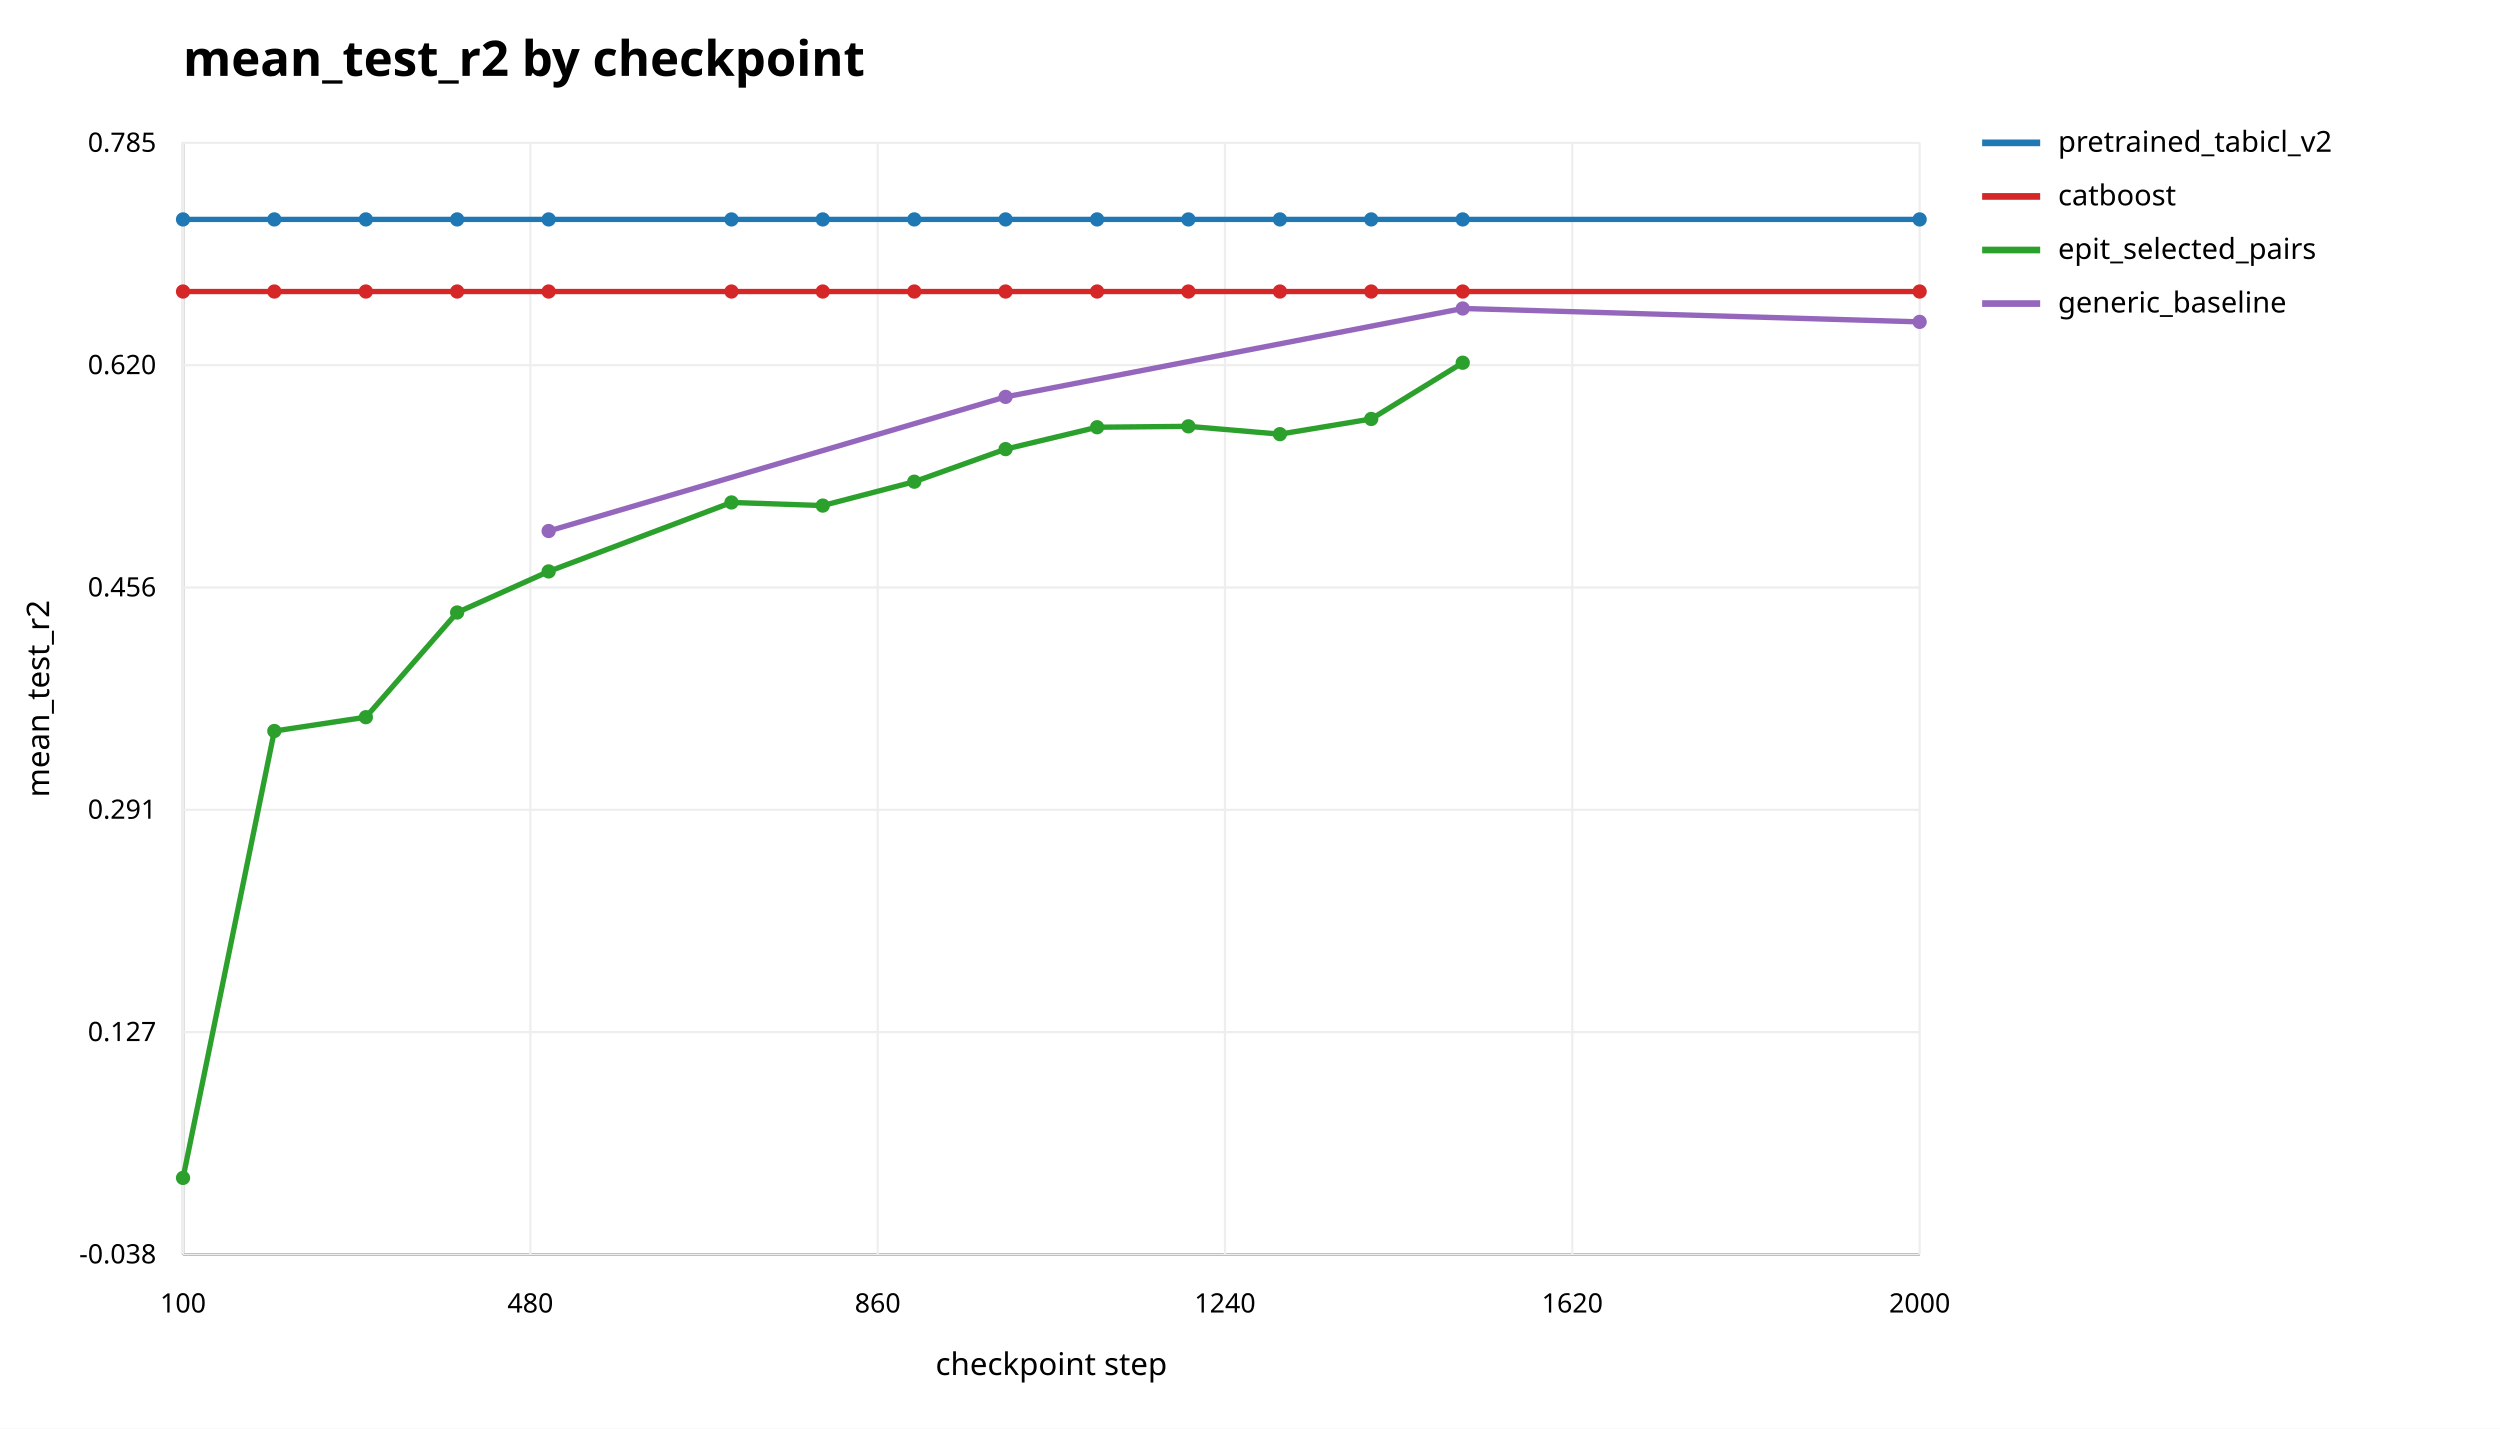
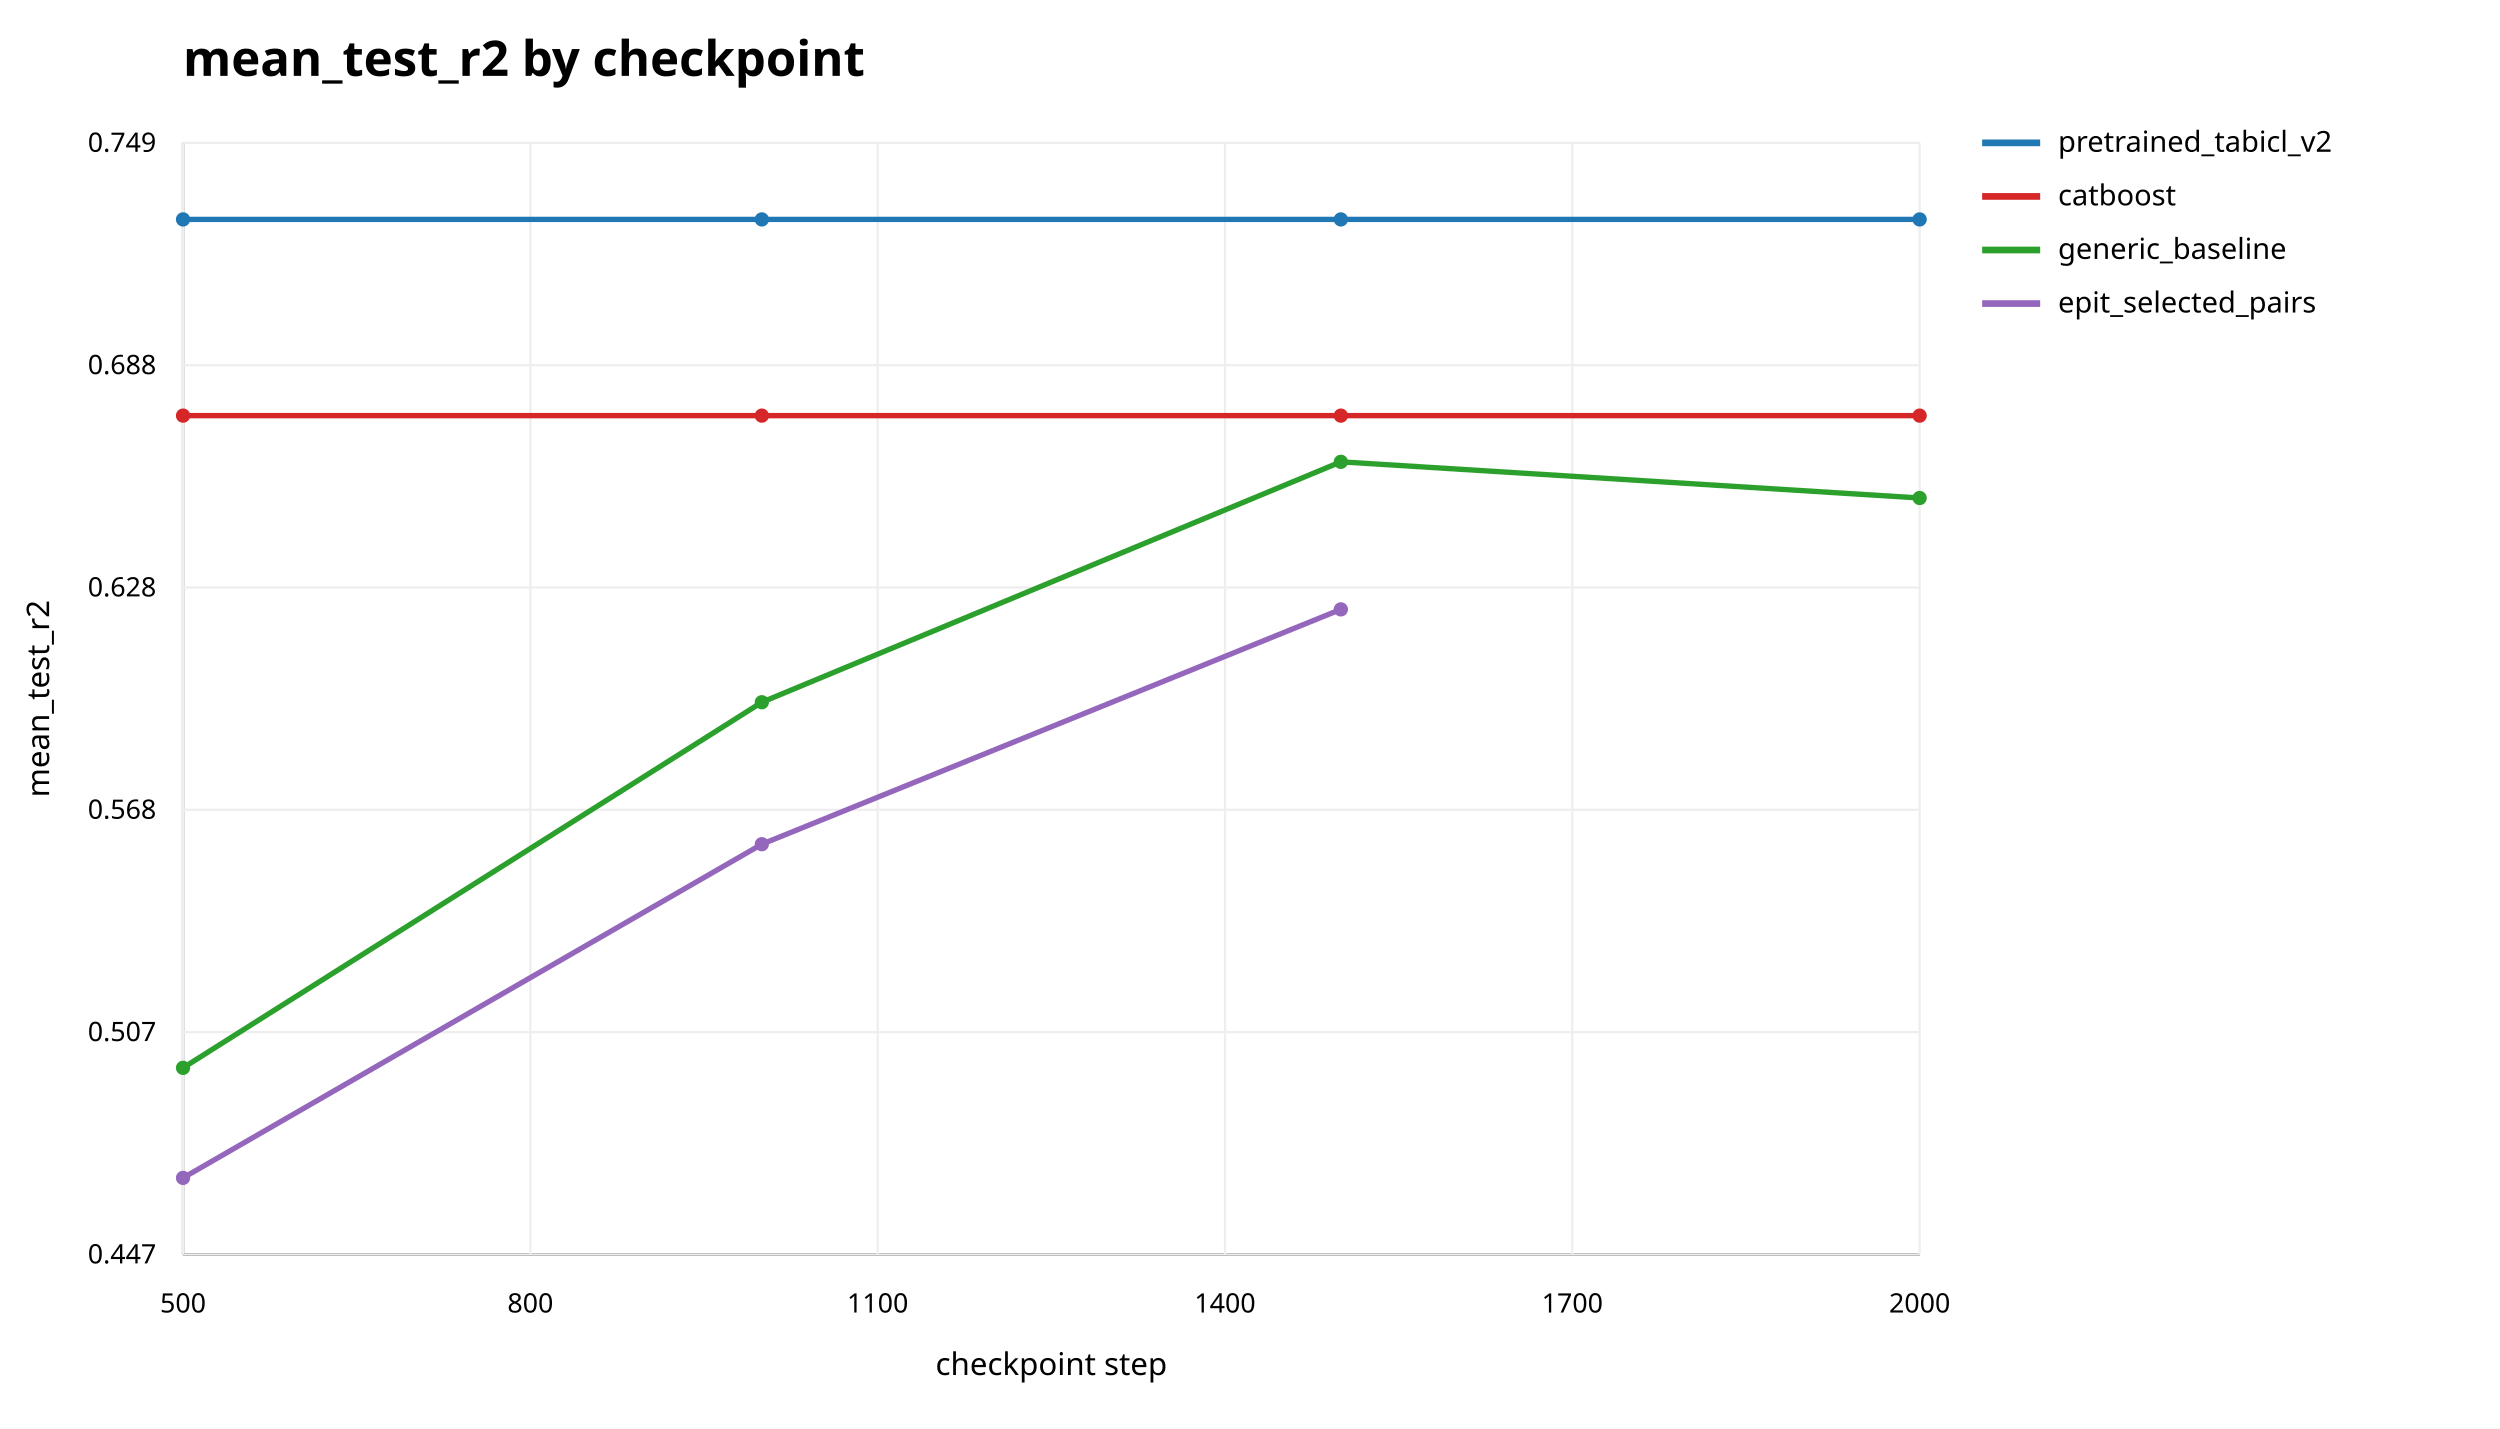
<svg xmlns="http://www.w3.org/2000/svg" width="1120" height="640" viewBox="0 0 1120 640">
  <rect width="1120" height="640" fill="white" />
  <text x="82" y="34" font-size="22" font-family="sans-serif" font-weight="700">mean_test_r2 by checkpoint</text>
  <line x1="82" y1="562" x2="860" y2="562" stroke="#222" />
  <line x1="82" y1="64" x2="82" y2="562" stroke="#222" />
  <line x1="82.0" y1="64" x2="82.0" y2="562" stroke="#eeeeee" />
  <line x1="82" y1="562.0" x2="860" y2="562.0" stroke="#eeeeee" />
-   <text x="82.0" y="588" text-anchor="middle" font-size="12" font-family="sans-serif">100</text>
-   <text x="70" y="566.0" text-anchor="end" font-size="12" font-family="sans-serif">-0.038</text>
+   <text x="82.0" y="588" text-anchor="middle" font-size="12" font-family="sans-serif">500</text>
+   <text x="70" y="566.0" text-anchor="end" font-size="12" font-family="sans-serif">0.447</text>
  <line x1="237.6" y1="64" x2="237.6" y2="562" stroke="#eeeeee" />
  <line x1="82" y1="462.4" x2="860" y2="462.4" stroke="#eeeeee" />
-   <text x="237.6" y="588" text-anchor="middle" font-size="12" font-family="sans-serif">480</text>
-   <text x="70" y="466.4" text-anchor="end" font-size="12" font-family="sans-serif">0.127</text>
+   <text x="237.6" y="588" text-anchor="middle" font-size="12" font-family="sans-serif">800</text>
+   <text x="70" y="466.4" text-anchor="end" font-size="12" font-family="sans-serif">0.507</text>
  <line x1="393.2" y1="64" x2="393.2" y2="562" stroke="#eeeeee" />
  <line x1="82" y1="362.8" x2="860" y2="362.8" stroke="#eeeeee" />
-   <text x="393.2" y="588" text-anchor="middle" font-size="12" font-family="sans-serif">860</text>
-   <text x="70" y="366.8" text-anchor="end" font-size="12" font-family="sans-serif">0.291</text>
+   <text x="393.2" y="588" text-anchor="middle" font-size="12" font-family="sans-serif">1100</text>
+   <text x="70" y="366.8" text-anchor="end" font-size="12" font-family="sans-serif">0.568</text>
  <line x1="548.8" y1="64" x2="548.8" y2="562" stroke="#eeeeee" />
  <line x1="82" y1="263.2" x2="860" y2="263.2" stroke="#eeeeee" />
-   <text x="548.8" y="588" text-anchor="middle" font-size="12" font-family="sans-serif">1240</text>
-   <text x="70" y="267.2" text-anchor="end" font-size="12" font-family="sans-serif">0.456</text>
+   <text x="548.8" y="588" text-anchor="middle" font-size="12" font-family="sans-serif">1400</text>
+   <text x="70" y="267.2" text-anchor="end" font-size="12" font-family="sans-serif">0.628</text>
  <line x1="704.4" y1="64" x2="704.4" y2="562" stroke="#eeeeee" />
  <line x1="82" y1="163.6" x2="860" y2="163.6" stroke="#eeeeee" />
-   <text x="704.4" y="588" text-anchor="middle" font-size="12" font-family="sans-serif">1620</text>
-   <text x="70" y="167.6" text-anchor="end" font-size="12" font-family="sans-serif">0.620</text>
+   <text x="704.4" y="588" text-anchor="middle" font-size="12" font-family="sans-serif">1700</text>
+   <text x="70" y="167.6" text-anchor="end" font-size="12" font-family="sans-serif">0.688</text>
  <line x1="860.0" y1="64" x2="860.0" y2="562" stroke="#eeeeee" />
  <line x1="82" y1="64.0" x2="860" y2="64.0" stroke="#eeeeee" />
  <text x="860.0" y="588" text-anchor="middle" font-size="12" font-family="sans-serif">2000</text>
-   <text x="70" y="68.0" text-anchor="end" font-size="12" font-family="sans-serif">0.785</text>
+   <text x="70" y="68.0" text-anchor="end" font-size="12" font-family="sans-serif">0.749</text>
  <text x="471.0" y="616" text-anchor="middle" font-size="14" font-family="sans-serif">checkpoint step</text>
  <text x="22" y="313.0" transform="rotate(-90 22 313.0)" text-anchor="middle" font-size="14" font-family="sans-serif">mean_test_r2</text>
-   <polyline points="82.0,98.3 122.9,98.3 163.9,98.3 204.8,98.3 245.8,98.3 327.7,98.3 368.6,98.3 409.6,98.3 450.5,98.3 491.5,98.3 532.4,98.3 573.4,98.3 614.3,98.3 655.3,98.3 860.0,98.3" fill="none" stroke="#1f77b4" stroke-width="2.4" stroke-linejoin="round" stroke-linecap="round" />
+   <polyline points="82.0,98.3 341.3,98.3 600.7,98.3 860.0,98.3" fill="none" stroke="#1f77b4" stroke-width="2.4" stroke-linejoin="round" stroke-linecap="round" />
  <circle cx="82.0" cy="98.3" r="3.2" fill="#1f77b4" />
-   <circle cx="122.9" cy="98.3" r="3.2" fill="#1f77b4" />
-   <circle cx="163.9" cy="98.3" r="3.2" fill="#1f77b4" />
-   <circle cx="204.8" cy="98.3" r="3.2" fill="#1f77b4" />
-   <circle cx="245.8" cy="98.3" r="3.2" fill="#1f77b4" />
-   <circle cx="327.7" cy="98.3" r="3.2" fill="#1f77b4" />
-   <circle cx="368.6" cy="98.3" r="3.2" fill="#1f77b4" />
-   <circle cx="409.6" cy="98.3" r="3.2" fill="#1f77b4" />
-   <circle cx="450.5" cy="98.3" r="3.2" fill="#1f77b4" />
-   <circle cx="491.5" cy="98.3" r="3.2" fill="#1f77b4" />
-   <circle cx="532.4" cy="98.3" r="3.2" fill="#1f77b4" />
-   <circle cx="573.4" cy="98.3" r="3.2" fill="#1f77b4" />
-   <circle cx="614.3" cy="98.3" r="3.2" fill="#1f77b4" />
-   <circle cx="655.3" cy="98.3" r="3.2" fill="#1f77b4" />
+   <circle cx="341.3" cy="98.3" r="3.2" fill="#1f77b4" />
+   <circle cx="600.7" cy="98.3" r="3.2" fill="#1f77b4" />
  <circle cx="860.0" cy="98.3" r="3.2" fill="#1f77b4" />
  <line x1="888" y1="64" x2="914" y2="64" stroke="#1f77b4" stroke-width="3" />
  <text x="922" y="68" font-size="13" font-family="sans-serif">pretrained_tabicl_v2</text>
-   <polyline points="82.0,130.6 122.9,130.6 163.9,130.6 204.8,130.6 245.8,130.6 327.7,130.6 368.6,130.6 409.6,130.6 450.5,130.6 491.5,130.6 532.4,130.6 573.4,130.6 614.3,130.6 655.3,130.6 860.0,130.6" fill="none" stroke="#d62728" stroke-width="2.4" stroke-linejoin="round" stroke-linecap="round" />
-   <circle cx="82.0" cy="130.6" r="3.2" fill="#d62728" />
-   <circle cx="122.9" cy="130.6" r="3.2" fill="#d62728" />
-   <circle cx="163.9" cy="130.6" r="3.2" fill="#d62728" />
-   <circle cx="204.8" cy="130.6" r="3.2" fill="#d62728" />
-   <circle cx="245.8" cy="130.6" r="3.2" fill="#d62728" />
-   <circle cx="327.7" cy="130.6" r="3.2" fill="#d62728" />
-   <circle cx="368.6" cy="130.6" r="3.2" fill="#d62728" />
-   <circle cx="409.6" cy="130.6" r="3.2" fill="#d62728" />
-   <circle cx="450.5" cy="130.6" r="3.2" fill="#d62728" />
-   <circle cx="491.5" cy="130.6" r="3.2" fill="#d62728" />
-   <circle cx="532.4" cy="130.6" r="3.2" fill="#d62728" />
-   <circle cx="573.4" cy="130.6" r="3.2" fill="#d62728" />
-   <circle cx="614.3" cy="130.6" r="3.2" fill="#d62728" />
-   <circle cx="655.3" cy="130.6" r="3.2" fill="#d62728" />
-   <circle cx="860.0" cy="130.6" r="3.2" fill="#d62728" />
+   <polyline points="82.0,186.2 341.3,186.2 600.7,186.2 860.0,186.2" fill="none" stroke="#d62728" stroke-width="2.4" stroke-linejoin="round" stroke-linecap="round" />
+   <circle cx="82.0" cy="186.2" r="3.2" fill="#d62728" />
+   <circle cx="341.3" cy="186.2" r="3.2" fill="#d62728" />
+   <circle cx="600.7" cy="186.2" r="3.2" fill="#d62728" />
+   <circle cx="860.0" cy="186.2" r="3.2" fill="#d62728" />
  <line x1="888" y1="88" x2="914" y2="88" stroke="#d62728" stroke-width="3" />
  <text x="922" y="92" font-size="13" font-family="sans-serif">catboost</text>
-   <polyline points="82.0,527.7 122.9,327.5 163.9,321.3 204.8,274.4 245.8,256.0 327.7,225.1 368.6,226.5 409.6,215.8 450.5,201.2 491.5,191.4 532.4,191.0 573.4,194.5 614.3,187.7 655.3,162.5" fill="none" stroke="#2ca02c" stroke-width="2.4" stroke-linejoin="round" stroke-linecap="round" />
-   <circle cx="82.0" cy="527.7" r="3.2" fill="#2ca02c" />
-   <circle cx="122.9" cy="327.5" r="3.2" fill="#2ca02c" />
-   <circle cx="163.9" cy="321.3" r="3.2" fill="#2ca02c" />
-   <circle cx="204.8" cy="274.4" r="3.2" fill="#2ca02c" />
-   <circle cx="245.8" cy="256.0" r="3.2" fill="#2ca02c" />
-   <circle cx="327.7" cy="225.1" r="3.2" fill="#2ca02c" />
-   <circle cx="368.6" cy="226.5" r="3.2" fill="#2ca02c" />
-   <circle cx="409.6" cy="215.8" r="3.2" fill="#2ca02c" />
-   <circle cx="450.5" cy="201.2" r="3.2" fill="#2ca02c" />
-   <circle cx="491.5" cy="191.4" r="3.2" fill="#2ca02c" />
-   <circle cx="532.4" cy="191.0" r="3.2" fill="#2ca02c" />
-   <circle cx="573.4" cy="194.5" r="3.2" fill="#2ca02c" />
-   <circle cx="614.3" cy="187.7" r="3.2" fill="#2ca02c" />
-   <circle cx="655.3" cy="162.5" r="3.2" fill="#2ca02c" />
+   <polyline points="82.0,478.4 341.3,314.6 600.7,206.9 860.0,223.1" fill="none" stroke="#2ca02c" stroke-width="2.4" stroke-linejoin="round" stroke-linecap="round" />
+   <circle cx="82.0" cy="478.4" r="3.2" fill="#2ca02c" />
+   <circle cx="341.3" cy="314.6" r="3.2" fill="#2ca02c" />
+   <circle cx="600.7" cy="206.9" r="3.2" fill="#2ca02c" />
+   <circle cx="860.0" cy="223.1" r="3.2" fill="#2ca02c" />
  <line x1="888" y1="112" x2="914" y2="112" stroke="#2ca02c" stroke-width="3" />
-   <text x="922" y="116" font-size="13" font-family="sans-serif">epit_selected_pairs</text>
-   <polyline points="245.8,237.9 450.5,177.8 655.3,138.2 860.0,144.2" fill="none" stroke="#9467bd" stroke-width="2.4" stroke-linejoin="round" stroke-linecap="round" />
-   <circle cx="245.8" cy="237.9" r="3.2" fill="#9467bd" />
-   <circle cx="450.5" cy="177.8" r="3.2" fill="#9467bd" />
-   <circle cx="655.3" cy="138.2" r="3.2" fill="#9467bd" />
-   <circle cx="860.0" cy="144.2" r="3.2" fill="#9467bd" />
+   <text x="922" y="116" font-size="13" font-family="sans-serif">generic_baseline</text>
+   <polyline points="82.0,527.7 341.3,378.2 600.7,273.0" fill="none" stroke="#9467bd" stroke-width="2.4" stroke-linejoin="round" stroke-linecap="round" />
+   <circle cx="82.0" cy="527.7" r="3.2" fill="#9467bd" />
+   <circle cx="341.3" cy="378.2" r="3.2" fill="#9467bd" />
+   <circle cx="600.7" cy="273.0" r="3.2" fill="#9467bd" />
  <line x1="888" y1="136" x2="914" y2="136" stroke="#9467bd" stroke-width="3" />
-   <text x="922" y="140" font-size="13" font-family="sans-serif">generic_baseline</text>
+   <text x="922" y="140" font-size="13" font-family="sans-serif">epit_selected_pairs</text>
</svg>
